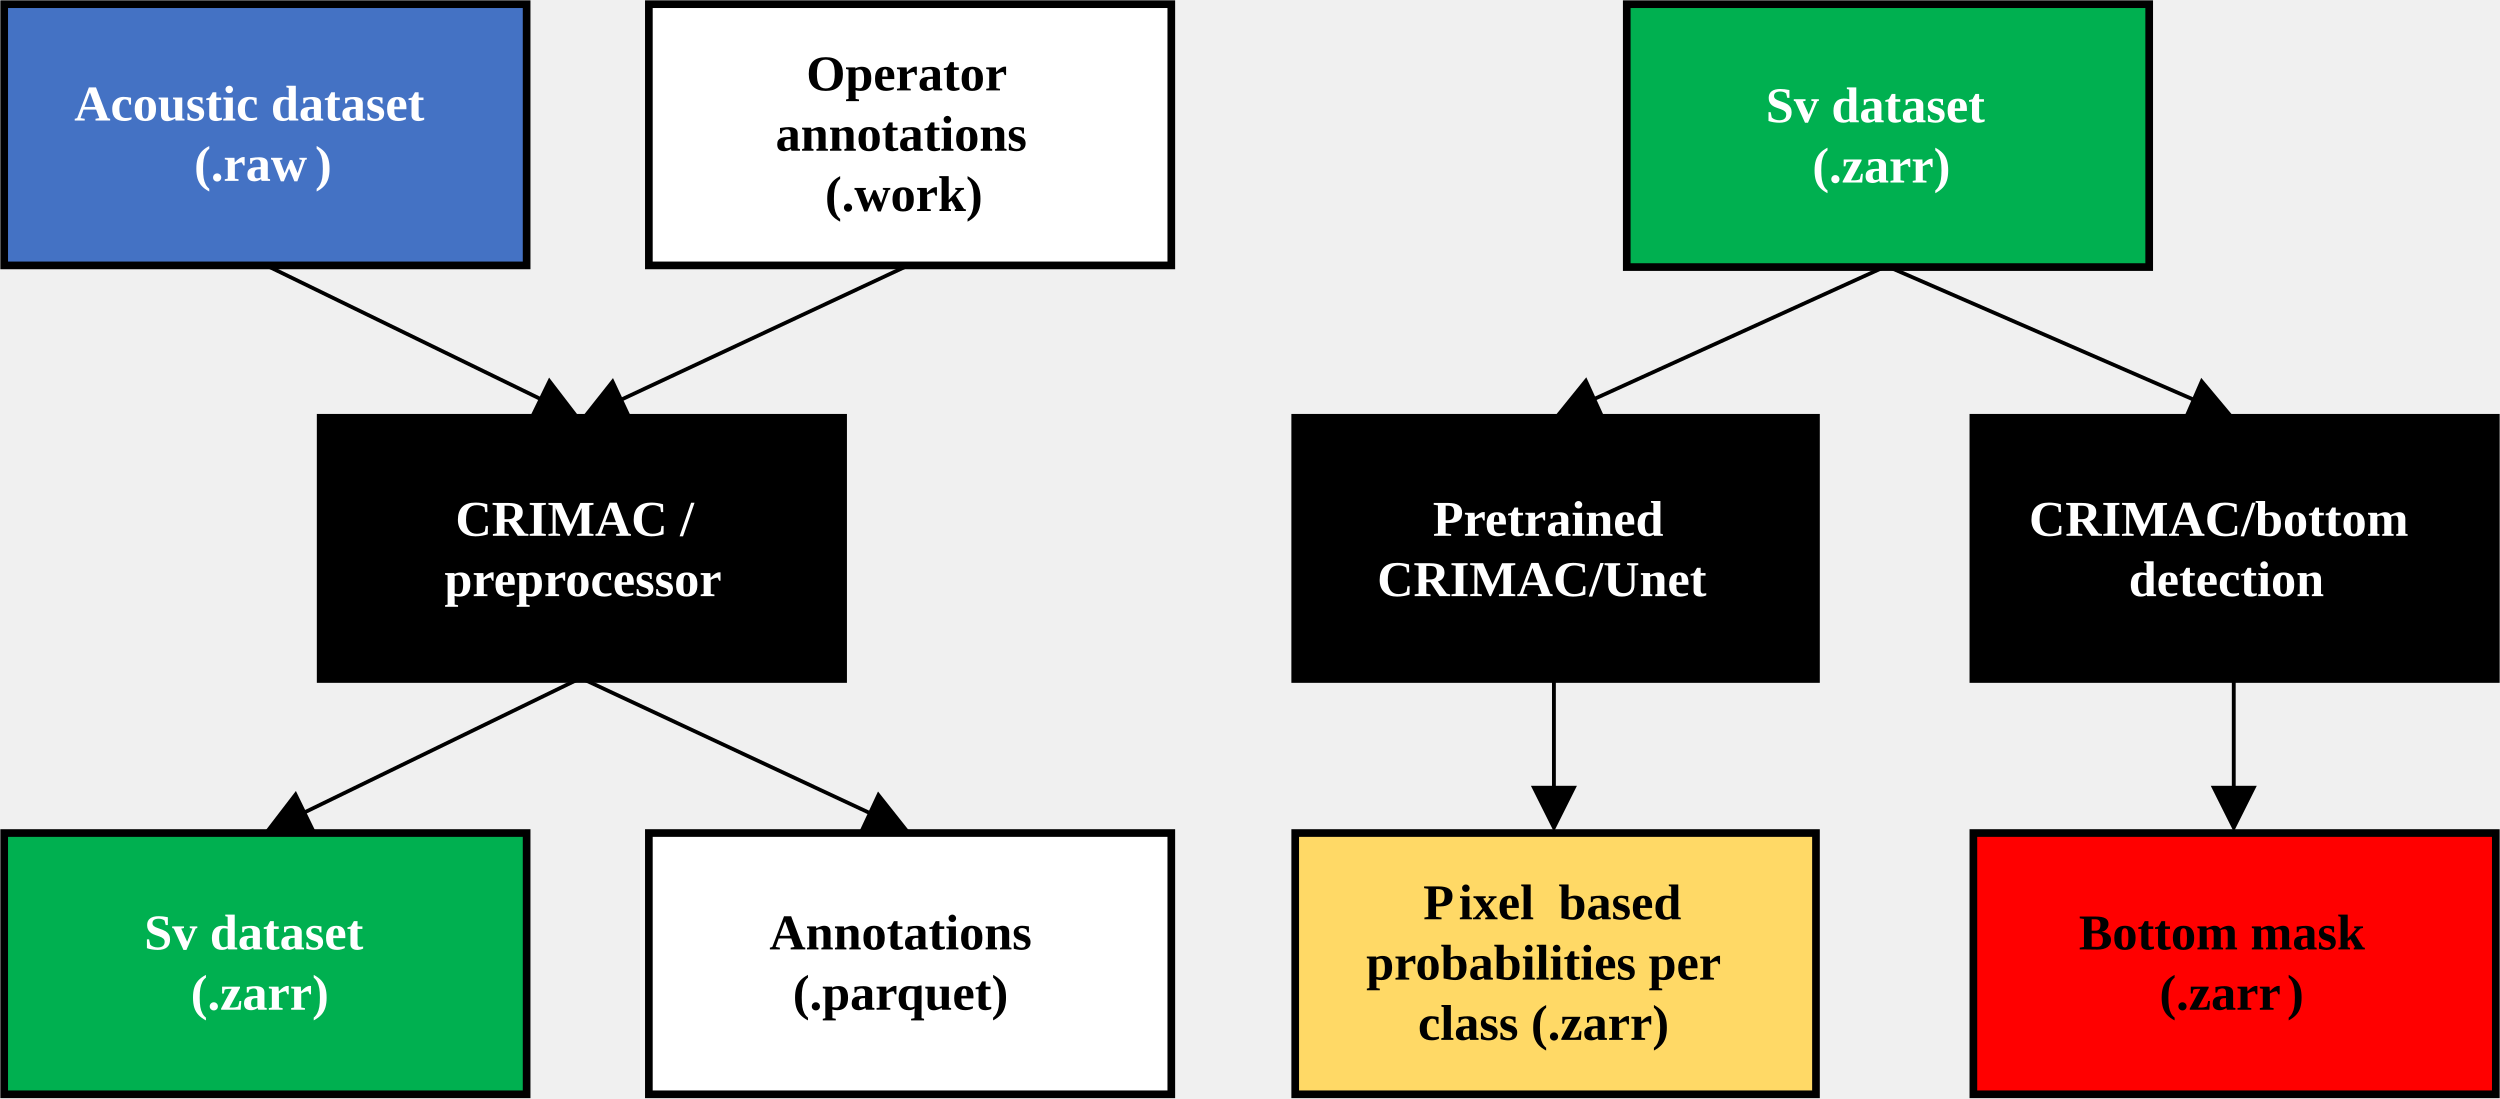
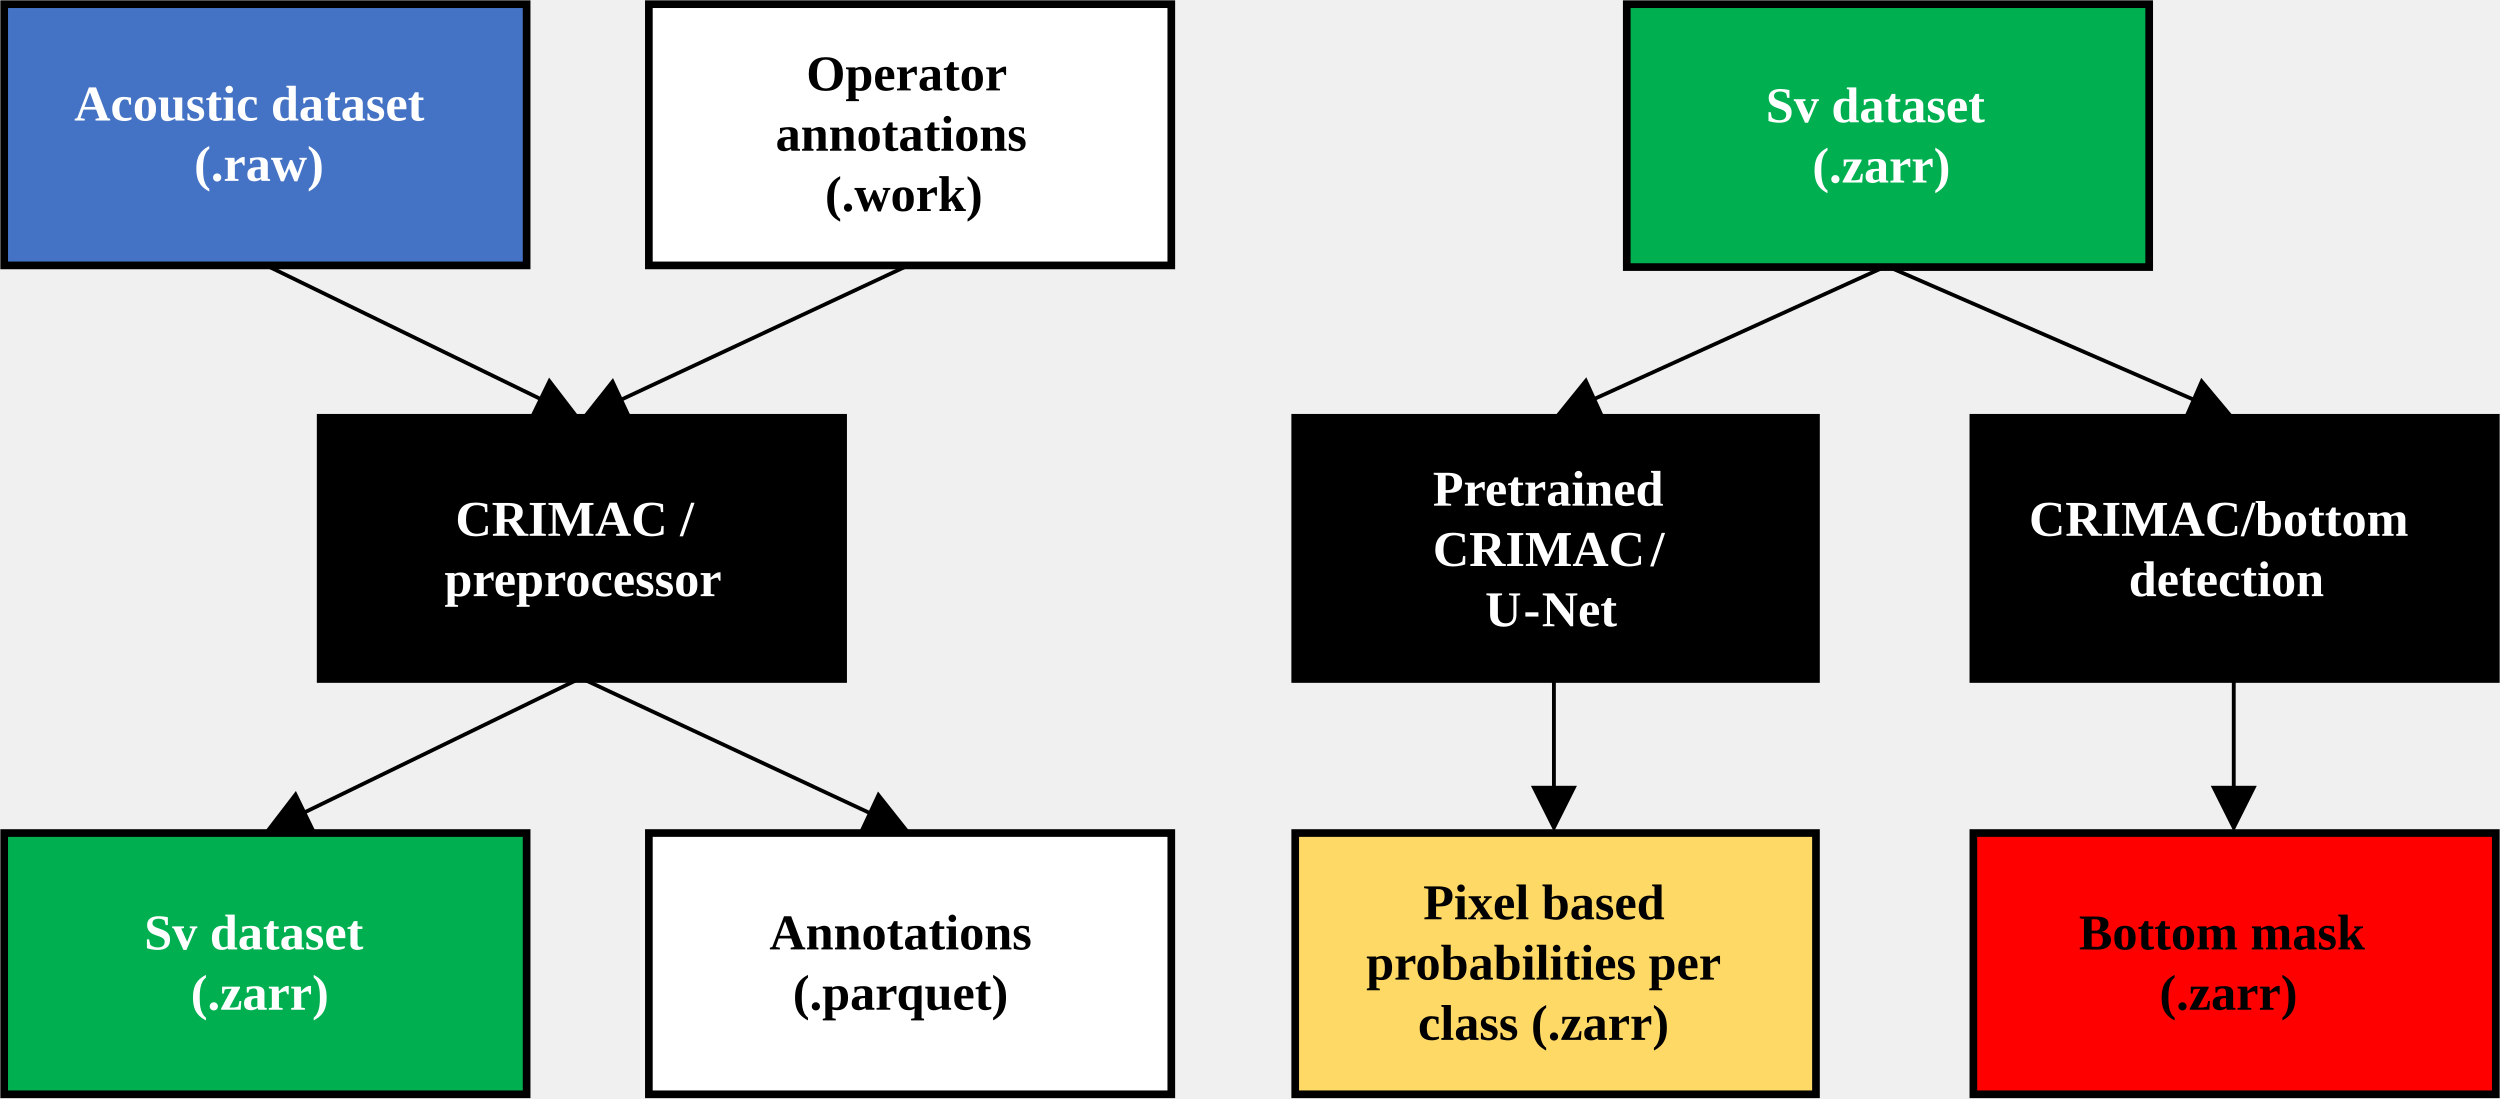
<svg xmlns="http://www.w3.org/2000/svg" width="1493" height="656" overflow="hidden">
  <defs>
    <clipPath id="clip0">
      <rect x="998" y="239" width="1493" height="656" />
    </clipPath>
  </defs>
  <g clip-path="url(#clip0)" transform="translate(-998 -239)">
    <rect x="1771.5" y="736.5" width="311" height="156" stroke="#000000" stroke-width="4.583" stroke-miterlimit="8" fill="#FFD966" />
-     <text font-family="LM Roman 10,LM Roman 10_MSFontService,sans-serif" font-weight="700" font-size="30" transform="matrix(1 0 0 1 1847.96 788)">P<tspan font-size="30" x="21.198" y="0">ixel </tspan>
-       <tspan font-size="30" x="80.781" y="0">based </tspan>
-       <tspan font-size="30" x="-34.077" y="36">probabilities per </tspan>
+     <text font-family="LM Roman 10,LM Roman 10_MSFontService,sans-serif" font-weight="700" font-size="30" transform="matrix(1 0 0 1 1847.96 788)">Pixel based <tspan font-size="30" x="-34.077" y="36">probabilities per </tspan>
      <tspan font-size="30" x="-3.14" y="72">class (.zarr)</tspan>
    </text>
    <rect x="2176.5" y="736.5" width="312" height="156" stroke="#000000" stroke-width="4.583" stroke-miterlimit="8" fill="#FF0000" />
-     <text font-family="LM Roman 10,LM Roman 10_MSFontService,sans-serif" font-weight="700" font-size="30" transform="matrix(1 0 0 1 2239.51 806)">Bottom mask<tspan font-size="30" x="48.125" y="36">(.zarr</tspan>
-       <tspan font-size="30" x="124.323" y="36">)</tspan>
+     <text font-family="LM Roman 10,LM Roman 10_MSFontService,sans-serif" font-weight="700" font-size="30" transform="matrix(1 0 0 1 2239.51 806)">Bottom mask<tspan font-size="30" x="48.125" y="36">(.zarr)</tspan>
    </text>
    <rect x="1771.5" y="488.5" width="311" height="156" stroke="#000000" stroke-width="4.583" stroke-miterlimit="8" />
-     <text fill="#FFFFFF" font-family="LM Roman 10,LM Roman 10_MSFontService,sans-serif" font-weight="700" font-size="30" transform="matrix(1 0 0 1 1853.7 559)">Pretrained<tspan font-size="30" x="-33.229" y="36">CRIMAC/Unet</tspan>
+     <text fill="#FFFFFF" font-family="LM Roman 10,LM Roman 10_MSFontService,sans-serif" font-weight="700" font-size="30" transform="matrix(1 0 0 1 1853.7 541)">Pretrained<tspan font-size="30" x="0" y="36">CRIMAC</tspan>
+       <tspan font-size="30" x="130.052" y="36">/</tspan>
+       <tspan font-size="30" x="31.235" y="72">U</tspan>
+       <tspan font-size="30" x="54.152" y="72">-</tspan>
+       <tspan font-size="30" x="65.038" y="72">Net</tspan>
    </text>
    <rect x="1189.5" y="488.5" width="312" height="156" stroke="#000000" stroke-width="4.583" stroke-miterlimit="8" />
    <text fill="#FFFFFF" font-family="LM Roman 10,LM Roman 10_MSFontService,sans-serif" font-weight="700" font-size="30" transform="matrix(1 0 0 1 1269.99 559)">CRIMAC /<tspan font-size="30" x="-6.577" y="36">preprocessor</tspan>
    </text>
    <rect x="2176.5" y="488.5" width="312" height="156" stroke="#000000" stroke-width="4.583" stroke-miterlimit="8" />
    <text fill="#FFFFFF" font-family="LM Roman 10,LM Roman 10_MSFontService,sans-serif" font-weight="700" font-size="30" transform="matrix(1 0 0 1 2209.72 559)">CRIMAC/bottom<tspan font-size="30" x="59.583" y="36">detection</tspan>
    </text>
    <rect x="1969.5" y="241.5" width="312" height="157" stroke="#000000" stroke-width="4.583" stroke-miterlimit="8" fill="#00B050" />
    <text fill="#FFFFFF" font-family="LM Roman 10,LM Roman 10_MSFontService,sans-serif" font-weight="700" font-size="30" transform="matrix(1 0 0 1 2052.55 312)">Sv dataset  <tspan font-size="30" x="27.798" y="36">(.zarr)</tspan>
    </text>
    <path d="M0.475-1.043 177.895 79.686 176.946 81.772-0.475 1.043ZM178.944 66.315 198.28 90.22 167.554 91.346Z" transform="matrix(-1 0 0 1 2124.28 398)" />
    <path d="M2125.46 396.949 2311.74 478.024 2310.83 480.125 2124.54 399.051ZM2312.57 464.638 2332.3 488.22 2301.59 489.853Z" />
    <path d="M1927.15 644 1927.15 712.851 1924.85 712.851 1924.85 644ZM1939.75 708.268 1926 735.768 1912.25 708.268Z" />
    <path d="M2333.15 644 2333.15 712.851 2330.85 712.851 2330.85 644ZM2345.75 708.268 2332 735.768 2318.25 708.268Z" />
    <path d="M0.485-1.038 176.172 81.141 175.201 83.217-0.485 1.038ZM177.361 67.782 196.445 91.889 165.709 92.692Z" transform="matrix(-1 0 0 1 1541.44 397)" />
    <rect x="1000.5" y="241.5" width="312" height="156" stroke="#000000" stroke-width="4.583" stroke-miterlimit="8" fill="#4472C4" />
-     <text fill="#FFFFFF" font-family="LM Roman 10,LM Roman 10_MSFontService,sans-serif" font-weight="700" font-size="30" transform="matrix(1 0 0 1 1042.33 311)">Acoustic dataset<tspan font-size="30" x="71.615" y="36">(.raw</tspan>
-       <tspan font-size="30" x="143.802" y="36">)</tspan>
+     <text fill="#FFFFFF" font-family="LM Roman 10,LM Roman 10_MSFontService,sans-serif" font-weight="700" font-size="30" transform="matrix(1 0 0 1 1042.33 311)">Acoustic dataset<tspan font-size="30" x="71.615" y="36">(.raw)</tspan>
    </text>
    <rect x="1385.5" y="241.5" width="312" height="156" stroke="#000000" stroke-width="4.583" stroke-miterlimit="8" fill="#FFFFFF" />
    <text font-family="LM Roman 10,LM Roman 10_MSFontService,sans-serif" font-weight="700" font-size="30" transform="matrix(1 0 0 1 1479.52 293)">Operator <tspan font-size="30" x="-18.333" y="36">annotations</tspan>
      <tspan font-size="30" x="11.183" y="72">(.work)</tspan>
    </text>
    <path d="M1156.5 395.97 1324.51 477.822 1323.51 479.882 1155.5 398.03ZM1325.91 464.484 1344.61 488.889 1313.87 489.206Z" />
    <rect x="1000.5" y="736.5" width="312" height="156" stroke="#000000" stroke-width="4.583" stroke-miterlimit="8" fill="#00B050" />
    <text fill="#FFFFFF" font-family="LM Roman 10,LM Roman 10_MSFontService,sans-serif" font-weight="700" font-size="30" transform="matrix(1 0 0 1 1084.15 806)">Sv dataset<tspan font-size="30" x="27.798" y="36">(.zarr)</tspan>
    </text>
    <rect x="1385.5" y="736.5" width="312" height="156" stroke="#000000" stroke-width="4.583" stroke-miterlimit="8" fill="#FFFFFF" />
    <text font-family="LM Roman 10,LM Roman 10_MSFontService,sans-serif" font-weight="700" font-size="30" transform="matrix(1 0 0 1 1457.47 806)">Annotations<tspan font-size="30" x="14.025" y="36">(.parquet)</tspan>
    </text>
    <path d="M0.501-1.03 168.508 80.712 167.506 82.772-0.501 1.03ZM169.901 67.373 188.614 91.768 157.87 92.101Z" transform="matrix(-1 0 0 1 1344.61 644)" />
    <path d="M1345.49 642.962 1521.17 725.03 1520.2 727.107 1344.52 645.038ZM1522.35 711.671 1541.44 735.768 1510.71 736.586Z" />
  </g>
</svg>
